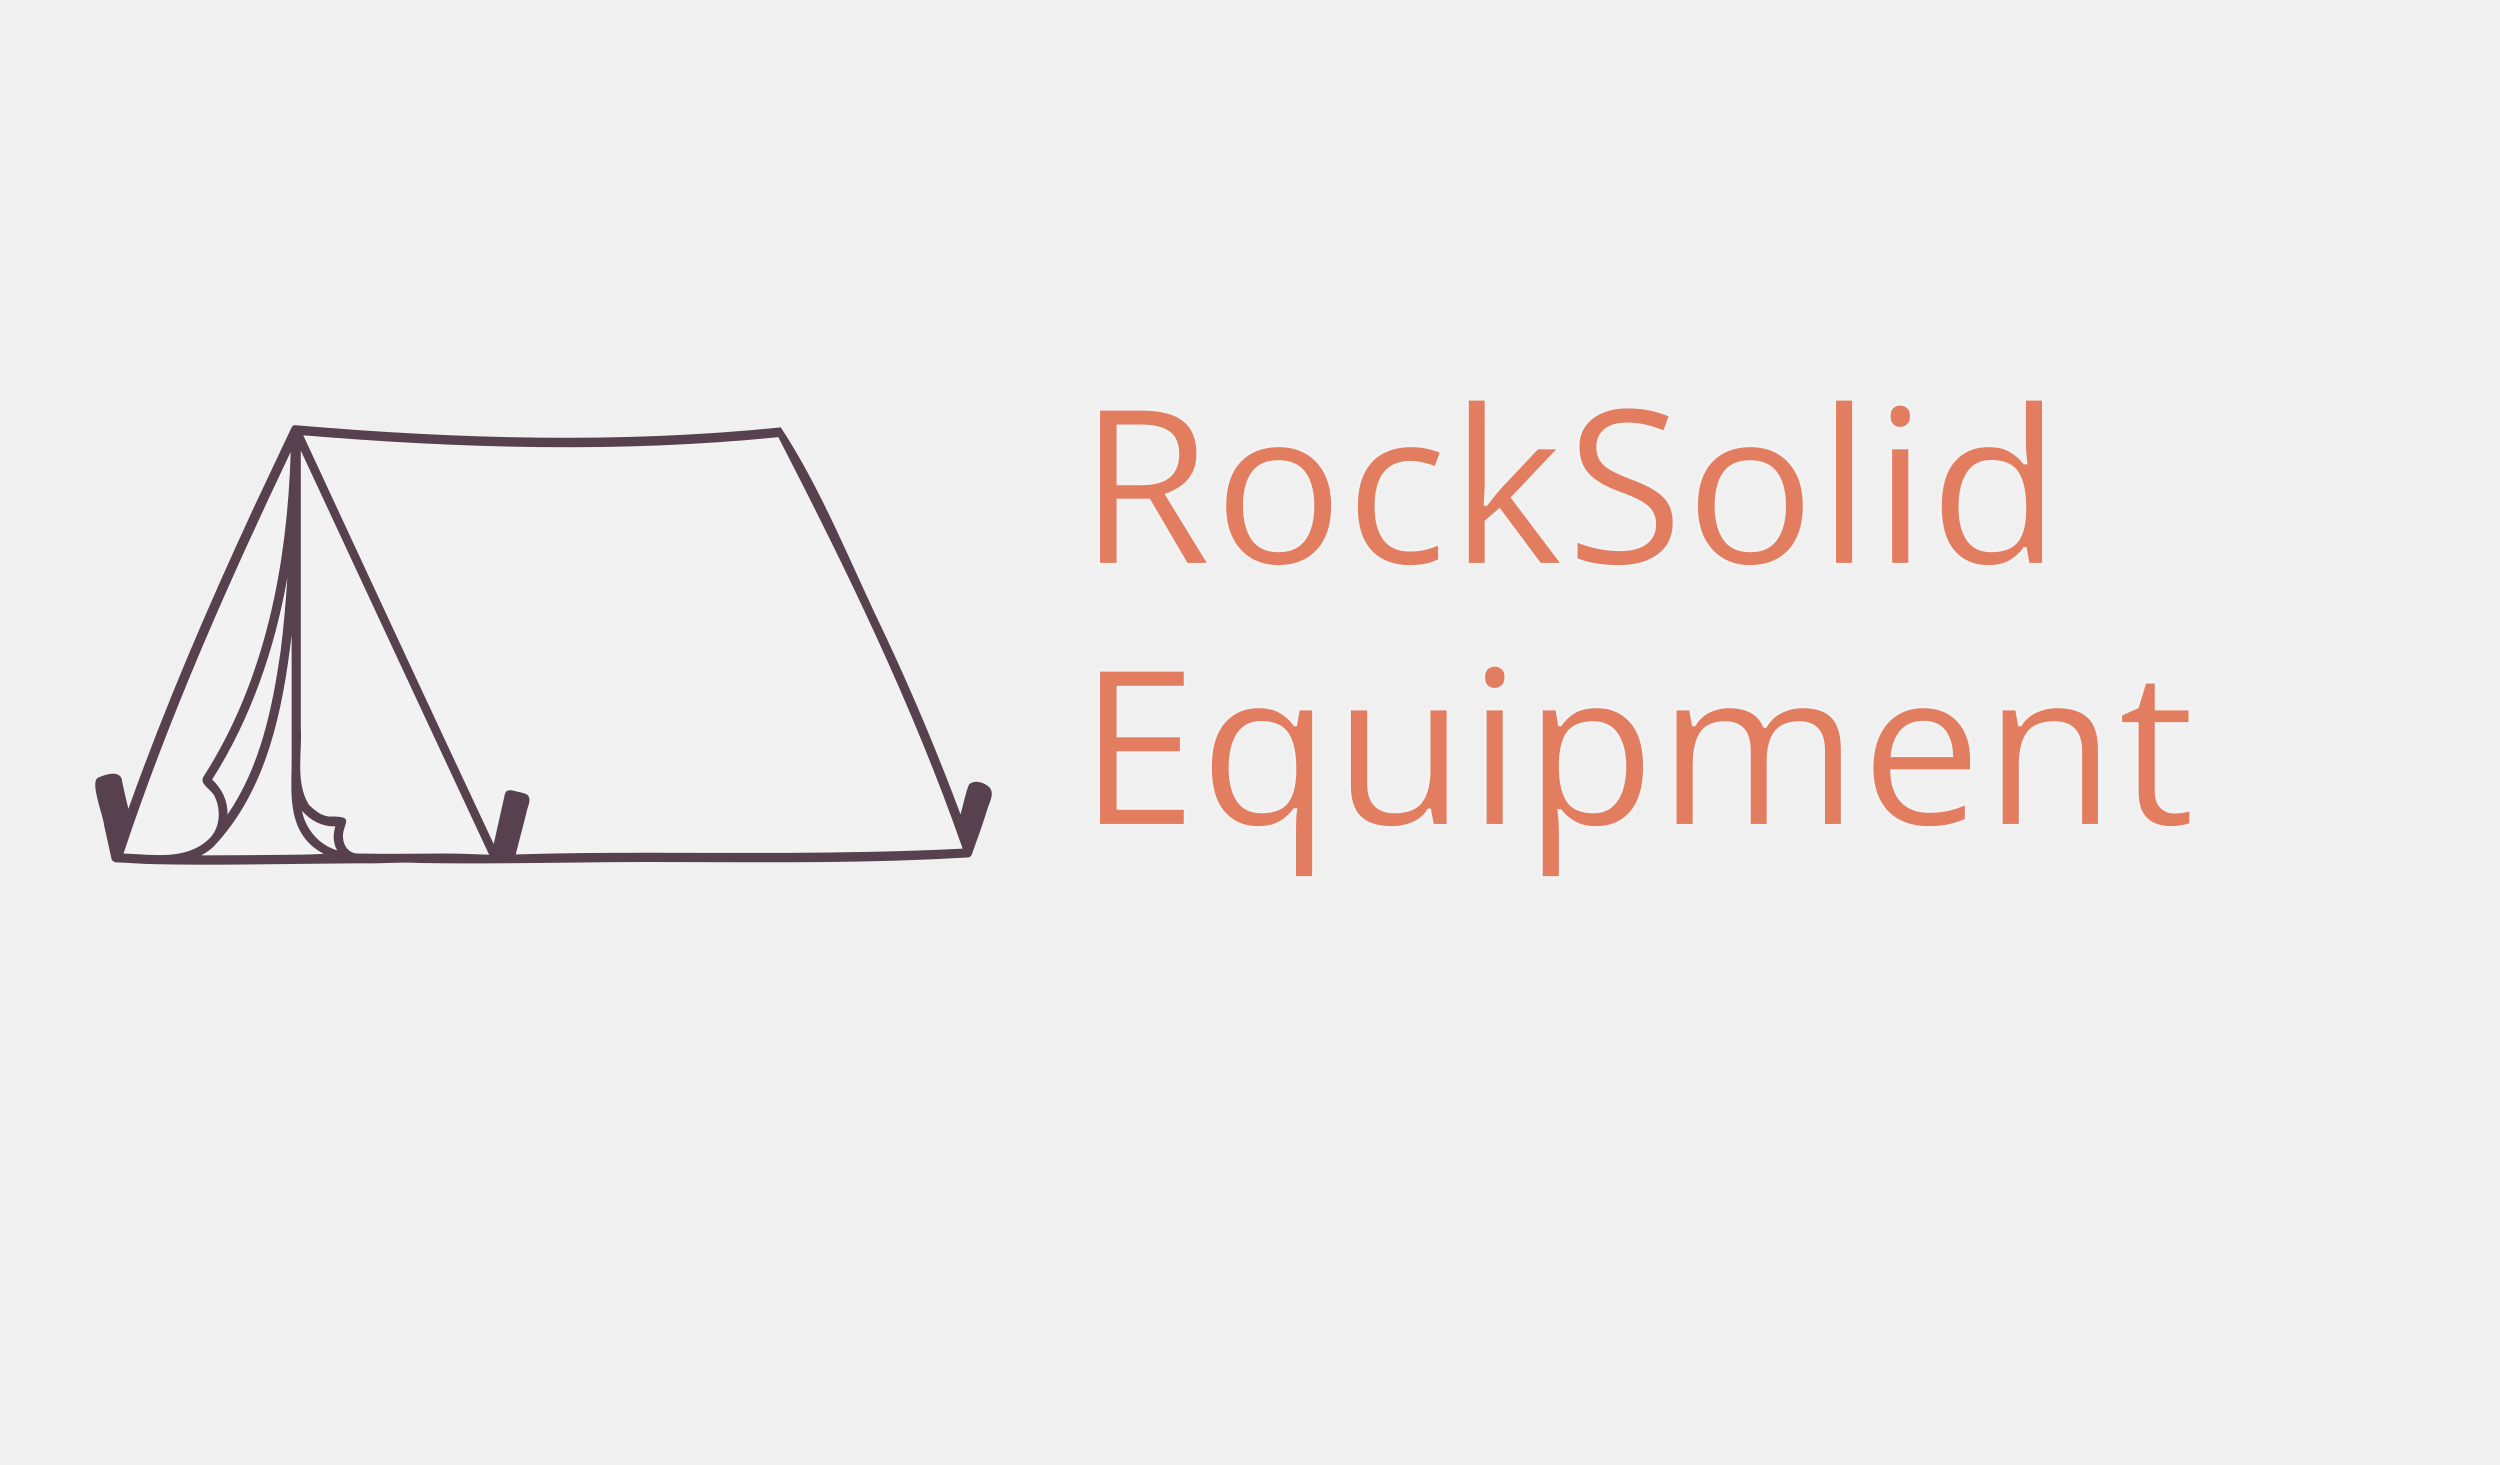
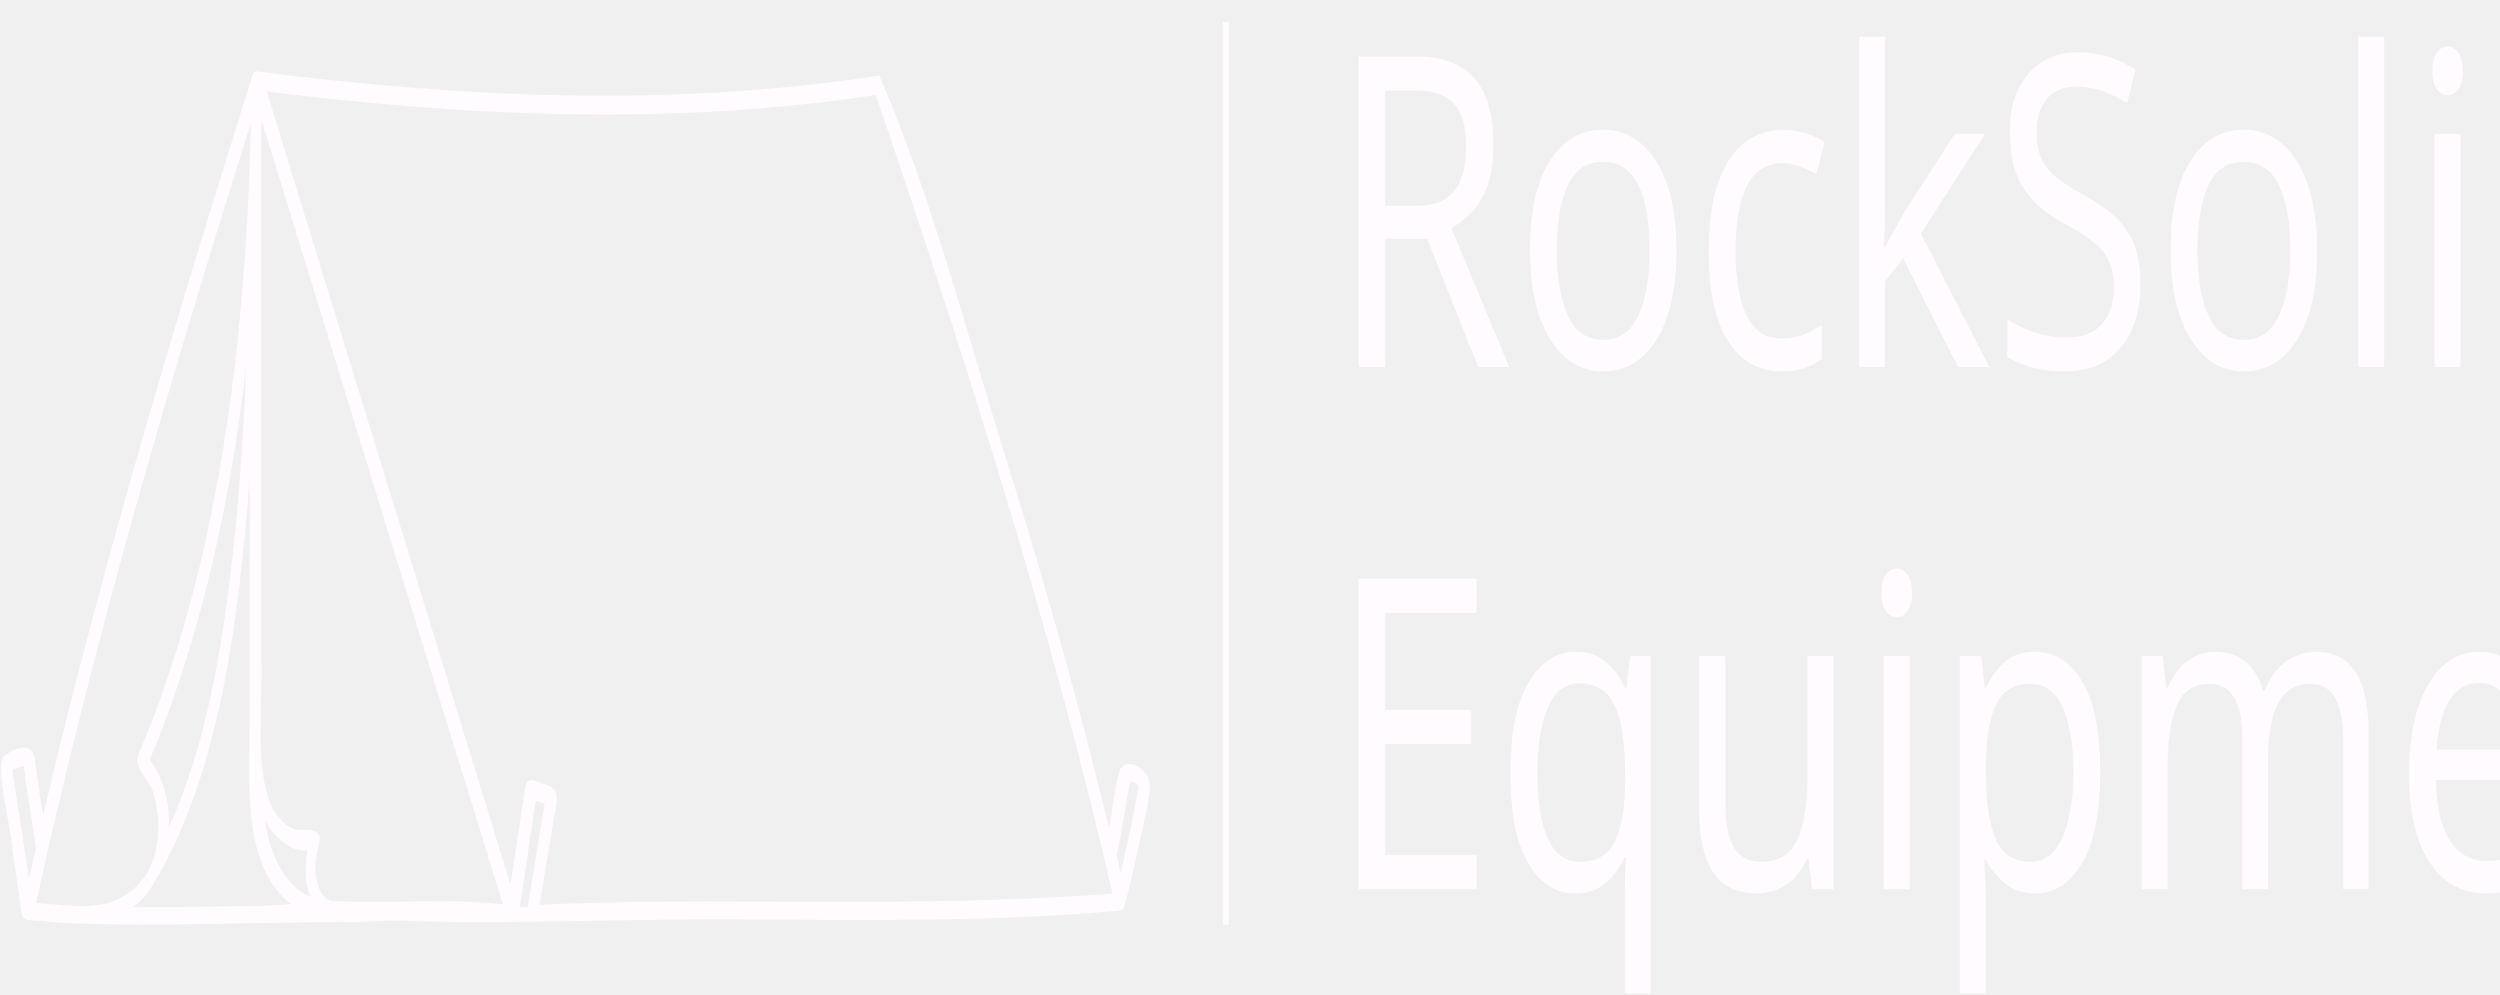
- <svg xmlns="http://www.w3.org/2000/svg" version="1.1" id="Layer_1" x="0px" y="0px" viewBox="0 0 817.8 479" style="enable-background:new 0 0 817.8 479;" xml:space="preserve">
+ <svg xmlns="http://www.w3.org/2000/svg" version="1.1" id="Layer_1" x="0px" y="0px" viewBox="0 0 423.6 168.5" style="enable-background:new 0 0 423.6 168.5;" xml:space="preserve">
  <style type="text/css">
	.st0{display:none;}
	.st1{display:inline;fill:#21244E;stroke:#21244E;}
	.st2{display:inline;fill:#044024;stroke:#000000;}
	.st3{display:inline;fill:#FFFFFF;stroke:#D8D8D8;}
	.st4{display:inline;fill:none;stroke:#FFFFFF;stroke-width:48.765;}
	.st5{display:inline;fill:none;stroke:#FFFFFF;stroke-width:48.767;}
	.st6{display:inline;fill:#FFFFFF;stroke:#000000;stroke-width:5;}
	.st7{display:inline;fill:#FFFFFF;stroke:#000000;stroke-width:5;stroke-linejoin:round;}
	.st8{display:inline;fill:none;stroke:#000000;stroke-width:6;}
	.st9{display:inline;fill:none;stroke:#000000;stroke-width:5;}
	.st10{display:inline;fill:none;stroke:#000000;stroke-width:8;}
	.st11{display:inline;fill:none;stroke:#FFFFFF;stroke-width:4.874;stroke-linecap:round;}
	.st12{display:inline;fill:#FFFFFF;stroke:#000000;stroke-width:3;stroke-linejoin:round;}
- 	.st13{fill:#F2F2F2;stroke:#F2F2F2;}
- 	.st14{fill:none;}
- 	.st15{display:none;fill:none;}
- 	.st16{enable-background:new    ;}
- 	.st17{fill:#E27D60;stroke:#F2F2F2;}
- 	.st18{font-family:'AWConquerorStdCarved-Regular';}
- 	.st19{font-size:71.168px;}
- 	.st20{display:none;fill:#E27D60;stroke:#000000;}
- 	.st21{fill:#57414E;}
- 	.st22{fill:#F2F2F2;}
+ 	.st13{display:none;fill:none;}
+ 	.st14{display:none;fill:#E27D60;stroke:#000000;}
+ 	.st15{fill:#FFFBFE;stroke:#FFFBFE;}
+ 	.st16{fill:#FFFBFE;}
+ 	.st17{font-family:'Mono45Headline-Bold';}
+ 	.st18{font-size:73.709px;}
+ 	.st19{display:none;fill:#232020;stroke:#F2F2F2;enable-background:new    ;}
+ 	.st20{font-family:'Mono45Headline-Regular';}
+ 	.st21{font-family:'ArialMT';}
+ 	.st22{display:none;fill:#FFFBFE;}
</style>
  <g transform="translate(-14.342 -221.8)" class="st0">
-     <path class="st1" d="M359.7-155.7c0,0,5.6-8.9,9.1-12.5c3.5-3.7,3.1-6.5,7.5-7.3c2.8-0.5,9.5,4.5,12.5,10.8   c1.7,3.6,1.1,5.7,0.8,11.2L359.7-155.7z" />
-     <path class="st2" d="M478-164c0,0-26.2,3.9-56.2,4.6c-30,0.8-53.8-0.8-65.1-2.3c-12.2,5.6-37.4,47.8-65.5,83.6   s-82.4,48.9-100.5,55.5S141.8-13.4,126-5.3s-16.6,22.7-16.6,22.7S224.2,37,271.9,39.7S493,38.5,493,38.5s2.3-27.7,1.2-44.7   c-1.2-16.9-4.8-14.4-11.9-63.9C474.5-123.6,478-164,478-164L478-164z" />
-     <path class="st3" d="M419.4-114.3c22.3,0,40.4,17.5,40.4,39.1s-18.1,39.1-40.4,39.1S379-53.6,379-75.2S397.1-114.3,419.4-114.3z" />
-     <path class="st4" d="M347.1,8.7c3.5,0,6.3,2.6,6.3,5.9s-2.8,5.9-6.3,5.9s-6.3-2.6-6.3-5.9S343.6,8.7,347.1,8.7z" />
-     <path class="st4" d="M303.1,8c3.5,0,6.3,2.6,6.3,5.9s-2.8,5.9-6.3,5.9s-6.3-2.6-6.3-5.9S299.6,8,303.1,8z" />
-     <path class="st5" d="M350.5-142.1c3.3-2,7.3-1.5,8.7,1.2s0,6.5-3.4,8.5c-3.3,2-7.3,1.5-8.7-1.2S347.1-140.1,350.5-142.1z" />
-     <path class="st5" d="M333.1-110.7c3.3-2,7.3-1.5,8.7,1.2s0,6.5-3.4,8.5c-3.3,2-7.3,1.5-8.7-1.2S329.8-108.7,333.1-110.7z" />
-     <path class="st5" d="M313.9-82.2c3.3-2,7.3-1.5,8.7,1.2s0,6.5-3.4,8.5c-3.3,2-7.3,1.5-8.7-1.2C309-76.4,310.6-80.2,313.9-82.2z" />
-     <path class="st5" d="M288.5-57.1c3.3-2.1,7.2-1.5,8.7,1.2s0,6.6-3.3,8.7s-7.2,1.5-8.7-1.2C283.7-51.2,285.2-55.1,288.5-57.1z" />
-     <path class="st5" d="M260-39.4c3.6-1.5,7.4-0.2,8.4,2.7c1,3-1.2,6.5-4.8,8s-7.4,0.2-8.4-2.7C254.2-34.4,256.3-38,260-39.4z" />
-     <path class="st5" d="M227.8-25.6c3.6-1.2,7.2-0.2,8.2,2.2c1,2.4-1.1,5.3-4.7,6.5c-3.6,1.2-7.2,0.2-8.2-2.2S224.2-24.4,227.8-25.6z" />
-     <path class="st5" d="M195.4-17c3.6-1.2,7.2-0.2,8.2,2.2c1,2.4-1.1,5.3-4.7,6.5s-7.2,0.2-8.2-2.2C189.8-12.9,191.9-15.8,195.4-17z" />
-     <path class="st5" d="M162.8-9.5c3.7-0.5,7.1,1,7.7,3.3c0.5,2.3-2.1,4.6-5.8,5.1s-7.1-1-7.7-3.3C156.5-6.7,159.1-9,162.8-9.5z" />
-     <path class="st6" d="M73.9,4.4c4.4,5.8,29.9,10.3,37,13.2c10.1-5.8,35.6-25.7,27.3-26.7S102.9-12.5,88.9-9   C82.2-7.3,77.4-2.2,73.9,4.4L73.9,4.4z" />
-     <path class="st7" d="M497.4,29.5c0,0,3.1,32.6,2.1,42.2c-6.6,5.3-16.8,8.2-50.8,9.2c-33.9,1.1-122.5-3.7-163.3-3.7s-92.5,0-131-6.2   s-88.9-18.6-92-26.3c-3.1-7.7,2.1-28.1,3.9-33.1c1.5-4.3,6-7.8,7.2-11.5c40.9,19.2,161.6,31.6,238.1,32.7   C388.8,33.8,497.4,29.5,497.4,29.5L497.4,29.5z" />
-     <path class="st8" d="M172.3,73.8c1.2-12.3,5.8-34.5,9.8-50.8" />
-     <path class="st9" d="M490.1,76.1l-0.4-38.9l7.9-1.3" />
-     <path class="st10" d="M174.9,54.6c0,0,41.9,4.7,70.3,6c26.2,1.2,95.6,2.2,114.9,2.2c21.8,0,92.9,1.9,107,1.6   c14.2-0.3,23-3.7,23-3.7" />
-     <path class="st11" d="M123.3,12c0,0,82.6-10.3,120.5-20.1c37.9-9.8,60.2-28.8,87.8-59.7c27.5-30.9,31.7-58.6,50.9-89.6" />
-     <path class="st12" d="M354.7-139.6c-6-7.1-7.7-9-16.6-11.2c-3.3,1.7-7.1,8-7.6,10.6c8.1,0,9.5,4.8,21.7,5.4   C353.2-136.4,353.8-136.9,354.7-139.6L354.7-139.6z" />
-     <path class="st12" d="M337.8-108.4c-6-7.1-8.3-8.4-17.2-10.6c-3.3,1.7-7.1,8-7.6,10.6c8.1,0,9.5,4.2,21.8,4.8   C335.7-105.3,336.8-105.7,337.8-108.4L337.8-108.4z" />
-     <path class="st12" d="M316.9-80.5c-6-7.1-6.9-14.5-15.8-16.7c-3.3,1.7-6.8,6.4-7.2,9c6.5,4.8,11.4,5.2,21.4,13   C316.3-76.7,316-77.8,316.9-80.5L316.9-80.5z" />
-     <path class="st12" d="M292.9-54.8c0.2-4.2-5.5-12.3-14.4-14.5c-3.3,1.7-6.9,4.3-7.3,6.9c4.2,2.4,10.2,10.5,19.2,12.5   C291.4-51.6,292-52.1,292.9-54.8L292.9-54.8z" />
-     <path class="st12" d="M264.2-36.1c-2.5-4.8-2.1-10.7-4.9-17.4c-3.3,1.7-9.5,3-9.9,5.6c1.6,4.7,1.6,10.6,10,15.5   C262.1-33.1,263.3-33.3,264.2-36.1L264.2-36.1z" />
-     <path class="st12" d="M232.8-22.3c-0.7-5.4-1.2-14.7,1.2-20.2c-3.6,0.4-9.8,2.3-11.1,4.6c-0.1,5,0.6,10.6,2.9,17.5   C228.4-20.6,230.8-21.2,232.8-22.3L232.8-22.3z" />
-     <path class="st12" d="M199.8-13.5c1.8-5.5,3.1-10.3,3.5-15.5c-3.7-0.2-7.5,0.8-9.2,2.8c-2.1,2.8-4,9-0.4,14.2   C196.4-11.2,197.7-11.6,199.8-13.5L199.8-13.5z" />
-     <path class="st12" d="M166.6-6.1c0.2-5.5,3.9-9.9,4.6-12.9c-3.7-0.2-10.2,1.3-11.9,3.3c-1.4,3.8-1.9,6.3,1.4,10.2   C163.3-4.5,164.5-4.1,166.6-6.1L166.6-6.1z" />
+     <path class="st1" d="M319.9-270c0,0,5.6-8.9,9.1-12.5c3.5-3.7,3.1-6.5,7.5-7.3c2.8-0.5,9.5,4.5,12.5,10.8c1.7,3.6,1.1,5.7,0.8,11.2   L319.9-270z" />
+     <path class="st2" d="M438.2-278.3c0,0-26.2,3.9-56.2,4.6c-30,0.8-53.8-0.8-65.1-2.3c-12.2,5.6-37.4,47.8-65.5,83.6   s-82.4,48.9-100.5,55.5c-18.1,6.6-48.9,9.2-64.7,17.3S69.6-96.9,69.6-96.9s114.8,19.6,162.5,22.3c47.7,2.7,221.1-1.2,221.1-1.2   s2.3-27.7,1.2-44.7c-1.2-16.9-4.8-14.4-11.9-63.9C434.7-237.9,438.2-278.3,438.2-278.3L438.2-278.3z" />
+     <path class="st3" d="M379.6-228.6c22.3,0,40.4,17.5,40.4,39.1s-18.1,39.1-40.4,39.1s-40.4-17.5-40.4-39.1S357.3-228.6,379.6-228.6z   " />
+     <path class="st4" d="M307.3-105.6c3.5,0,6.3,2.6,6.3,5.9s-2.8,5.9-6.3,5.9s-6.3-2.6-6.3-5.9C301-103,303.8-105.6,307.3-105.6z" />
+     <path class="st4" d="M263.3-106.3c3.5,0,6.3,2.6,6.3,5.9c0,3.3-2.8,5.9-6.3,5.9s-6.3-2.6-6.3-5.9   C257-103.7,259.8-106.3,263.3-106.3z" />
+     <path class="st5" d="M310.7-256.4c3.3-2,7.3-1.5,8.7,1.2s0,6.5-3.4,8.5c-3.3,2-7.3,1.5-8.7-1.2S307.3-254.4,310.7-256.4z" />
+     <path class="st5" d="M293.3-225c3.3-2,7.3-1.5,8.7,1.2s0,6.5-3.4,8.5c-3.3,2-7.3,1.5-8.7-1.2S290-223,293.3-225z" />
+     <path class="st5" d="M274.1-196.5c3.3-2,7.3-1.5,8.7,1.2s0,6.5-3.4,8.5c-3.3,2-7.3,1.5-8.7-1.2   C269.2-190.7,270.8-194.5,274.1-196.5z" />
+     <path class="st5" d="M248.7-171.4c3.3-2.1,7.2-1.5,8.7,1.2c1.5,2.7,0,6.6-3.3,8.7s-7.2,1.5-8.7-1.2   C243.9-165.5,245.4-169.4,248.7-171.4z" />
+     <path class="st5" d="M220.2-153.7c3.6-1.5,7.4-0.2,8.4,2.7c1,3-1.2,6.5-4.8,8s-7.4,0.2-8.4-2.7   C214.4-148.7,216.5-152.3,220.2-153.7z" />
+     <path class="st5" d="M188-139.9c3.6-1.2,7.2-0.2,8.2,2.2c1,2.4-1.1,5.3-4.7,6.5c-3.6,1.2-7.2,0.2-8.2-2.2   C182.3-135.8,184.4-138.7,188-139.9z" />
+     <path class="st5" d="M155.6-131.3c3.6-1.2,7.2-0.2,8.2,2.2c1,2.4-1.1,5.3-4.7,6.5c-3.6,1.2-7.2,0.2-8.2-2.2   C150-127.2,152.1-130.1,155.6-131.3z" />
+     <path class="st5" d="M123-123.8c3.7-0.5,7.1,1,7.7,3.3c0.5,2.3-2.1,4.6-5.8,5.1s-7.1-1-7.7-3.3C116.7-121,119.3-123.3,123-123.8z" />
+     <path class="st6" d="M34.1-109.9c4.4,5.8,29.9,10.3,37,13.2c10.1-5.8,35.6-25.7,27.3-26.7s-35.3-3.4-49.3,0.1   C42.4-121.6,37.6-116.5,34.1-109.9L34.1-109.9z" />
+     <path class="st7" d="M457.6-84.8c0,0,3.1,32.6,2.1,42.2c-6.6,5.3-16.8,8.2-50.8,9.2c-33.9,1.1-122.5-3.7-163.3-3.7s-92.5,0-131-6.2   s-88.9-18.6-92-26.3s2.1-28.1,3.9-33.1c1.5-4.3,6-7.8,7.2-11.5C74.6-95,195.3-82.6,271.8-81.5C349-80.5,457.6-84.8,457.6-84.8   L457.6-84.8z" />
+     <path class="st8" d="M132.5-40.5c1.2-12.3,5.8-34.5,9.8-50.8" />
+     <path class="st9" d="M450.3-38.2l-0.4-38.9l7.9-1.3" />
+     <path class="st10" d="M135.1-59.7c0,0,41.9,4.7,70.3,6c26.2,1.2,95.6,2.2,114.9,2.2c21.8,0,92.9,1.9,107,1.6   c14.2-0.3,23-3.7,23-3.7" />
+     <path class="st11" d="M83.5-102.3c0,0,82.6-10.3,120.5-20.1c37.9-9.8,60.2-28.8,87.8-59.7c27.5-30.9,31.7-58.6,50.9-89.6" />
+     <path class="st12" d="M314.9-253.9c-6-7.1-7.7-9-16.6-11.2c-3.3,1.7-7.1,8-7.6,10.6c8.1,0,9.5,4.8,21.7,5.4   C313.4-250.7,314-251.2,314.9-253.9L314.9-253.9z" />
+     <path class="st12" d="M298-222.7c-6-7.1-8.3-8.4-17.2-10.6c-3.3,1.7-7.1,8-7.6,10.6c8.1,0,9.5,4.2,21.8,4.8   C295.9-219.6,297-220,298-222.7L298-222.7z" />
+     <path class="st12" d="M277.1-194.8c-6-7.1-6.9-14.5-15.8-16.7c-3.3,1.7-6.8,6.4-7.2,9c6.5,4.8,11.4,5.2,21.4,13   C276.5-191,276.2-192.1,277.1-194.8L277.1-194.8z" />
+     <path class="st12" d="M253.1-169.1c0.2-4.2-5.5-12.3-14.4-14.5c-3.3,1.7-6.9,4.3-7.3,6.9c4.2,2.4,10.2,10.5,19.2,12.5   C251.6-165.9,252.2-166.4,253.1-169.1L253.1-169.1z" />
+     <path class="st12" d="M224.4-150.4c-2.5-4.8-2.1-10.7-4.9-17.4c-3.3,1.7-9.5,3-9.9,5.6c1.6,4.7,1.6,10.6,10,15.5   C222.3-147.4,223.5-147.6,224.4-150.4L224.4-150.4z" />
+     <path class="st12" d="M193-136.6c-0.7-5.4-1.2-14.7,1.2-20.2c-3.6,0.4-9.8,2.3-11.1,4.6c-0.1,5,0.6,10.6,2.9,17.5   C188.6-134.9,191-135.5,193-136.6L193-136.6z" />
+     <path class="st12" d="M160-127.8c1.8-5.5,3.1-10.3,3.5-15.5c-3.7-0.2-7.5,0.8-9.2,2.8c-2.1,2.8-4,9-0.4,14.2   C156.6-125.5,157.9-125.9,160-127.8L160-127.8z" />
+     <path class="st12" d="M126.8-120.4c0.2-5.5,3.9-9.9,4.6-12.9c-3.7-0.2-10.2,1.3-11.9,3.3c-1.4,3.8-1.9,6.3,1.4,10.2   C123.5-118.8,124.7-118.4,126.8-120.4L126.8-120.4z" />
  </g>
-   <line class="st13" x1="335.9" y1="96.3" x2="335.9" y2="315.1" />
-   <rect x="414.3" y="92" class="st14" width="238.6" height="221.6" />
-   <polygon class="st15" points="923,144 929,144 929,144 " />
-   <rect x="726.2" y="174.7" class="st14" width="4.3" height="5.1" />
-   <text transform="matrix(1 0 0 1 352.4382 184.6294)" class="st16">
-     <tspan x="0" y="0" class="st17 st18 st19">RockSolid</tspan>
-     <tspan x="0" y="85.4" class="st17 st18 st19">Equipment</tspan>
-   </text>
-   <path class="st20" d="M258.1-314.4H257c-6.8,0-7.3,6.4-7.4,8.1v11.4c0,3.5-3.3,0.3-3.6,0.1l-25.3-25.1l-98-98.5h0  c-5-5-9.8-0.1-9.9,0L9.9-315.9l0,0l-1.2,1.2c-0.3,0.3-0.6,0.8-0.9,1.2l-17.4,17.2c-3.7,3.7-3.8,0-3.8,0v-11c0-6.5-4.7-7.1-6.2-7.1  h-1.7c0,0-7.4-0.1-7.4,7.3v13.1v16.4v17.7c0,0,0,9.1,6.8,9.1h1.5c1.4,0,6.8-0.7,6.8-9.2v-7.8c0-7.2,3.4-10.5,3.4-10.5l12.3-12.2  c0.6-0.5,2.7-2.3,2.7,0.1v31.5c0,2,0.8,8.1,8.4,8.1h51.6h2.8c9,0,11.4-6.7,11.5-7l36.4-104h0c0,0,2.3-5,4.1,0c0,0,0,0,0,0l36.9,103  c0,0,2.5,8,12.8,8h0.8H221c8.3,0,9.2-6.1,9.2-8.2v-27.6c0,0,0.4-5.9,6.4,0l9.8,9.7c0,0,3.2,3.3,3.2,8.3v10.7c0,1.6,0.6,7.1,6.7,7.1  h0.4c8,0.4,8-10.1,8-10.1v-4.8v-10.7V-305C264.8-313.6,259.7-314.4,258.1-314.4z" />
-   <g id="colored_x5F_line">
-     <g>
-       <path class="st21" d="M41.9,269.8l-1,4.5c0,0-2.1,4.4-2.7,6.3c-0.5-2.1-1.2-5.2-1.6-6.9c-1.5-7.2-2.3-9.4-3.8-16.6    c-0.1-0.4-0.2-0.9,0.1-1.2c0.1-0.1,0.3-0.2,0.5-0.3c1.2-0.5,2.5-0.8,3.8-1c0.2,0,0.5-0.1,0.7,0.1c0.3,0.1,0.5,0.4,0.6,0.8    C39.9,262.4,40.8,264.7,41.9,269.8z" />
-       <path class="st21" d="M323,259.3c0.1,0.3,0,0.7-0.1,1.1c-1.4,5.8-3.9,13-6,18.6c0,0-1.4-4.5-2.5-7.7l0,0c1.4-4.5,2.4-9.2,3.8-13.7    c1.4-0.6,3,0,4,0.7C322.5,258.5,322.8,258.8,323,259.3z" />
-       <path class="st22" d="M316.9,278.8C316.9,278.8,316.9,278.8,316.9,278.8c-49,3.1-147.2,2.6-154.5,2.4l-36.6-64l-29-76.5    c69.6,5.9,117.8,4.8,158.7,0.7c18,33.9,29.4,59.3,45.5,95.5c1.8,4.1,9.2,22.6,13.4,34.4C315.5,274.3,316.4,277,316.9,278.8z" />
-       <path class="st22" d="M96.8,140.6c-19.5,41-39.1,84.2-54.9,129.2c-1.3,3.6-2.5,7.2-3.7,10.8c5.7,0.2,9.9,0.5,13.3,0.6    c0,0,46.3,0.2,65.6-0.4c22.3,0.4,27-0.5,45.2,0.5C162.2,280.9,118.4,187.3,96.8,140.6z" />
-       <g id="XMLID_21_">
-         <g>
-           <path class="st21" d="M171.7,261.3c0,0.1,0,0.3,0,0.4c-1.6,6.3-3.4,13.3-5,19.6c-0.1,0.4-4.8,0.3-5-0.1c0,0,3.5-14.2,5-21.2      c1.5,0.3,3,0.6,4.5,1C171.4,261,171.6,261.1,171.7,261.3z" />
-           <path class="st22" d="M111.7,268.7c-2.8,7.2,0.7,12,5.4,12c-7.2,0-13-3-16-6.9c-5-6.6-4.4-11.9-4.3-21.3c0.2,5.3,1,10,3.8,12.6      C104.5,268.5,106.5,268.8,111.7,268.7z" />
-           <path class="st22" d="M101.1,273.8c3,3.9,11.6,6.9,16,6.9c-19.2,0.6-65.6,0.4-65.6,0.4c5.8,0.1,9.3-0.4,13.6-2.7      c2.7-1.5,4.6-3.1,5.9-5c8.7-10.4,13.1-21.2,15.6-29.5c3.9-13.1,9.9-32.4,10.2-100c0,0,0,0,0,0c0-0.2,0-0.3,0-0.5      c0,50.6,0.1,94.7,0,104.1c0,1.7,0,3.3,0,5l0,0C96.8,261.9,96.2,267.2,101.1,273.8z" />
-           <path class="st22" d="M96.8,143.9c-0.3,67.6-6.3,86.9-10.2,100c-2.5,8.3-6.9,19.1-15.6,29.5c2-3,2.3-6.6,1.3-11.3      c-0.6-3-3.2-5-4.8-6.9c0,0,4.2-6.8,5.4-9C89.9,215,95.8,181.5,96.8,143.9z" />
+   <rect x="374.5" y="-22.3" class="st13" width="238.6" height="221.6" />
+   <polygon class="st13" points="883.2,29.7 889.2,29.7 889.2,29.7 " />
+   <rect x="686.4" y="60.4" class="st13" width="4.3" height="5.1" />
+   <path class="st14" d="M218.3-428.7h-1.1c-6.8,0-7.3,6.4-7.4,8.1v11.4c0,3.5-3.3,0.3-3.6,0.1l-25.3-25.1l-98-98.5l0,0  c-5-5-9.8-0.1-9.9,0L-29.9-430.2l0,0l-1.2,1.2c-0.3,0.3-0.6,0.8-0.9,1.2l-17.4,17.2c-3.7,3.7-3.8,0-3.8,0v-11c0-6.5-4.7-7.1-6.2-7.1  h-1.7c0,0-7.4-0.1-7.4,7.3v13.1v16.4v17.7c0,0,0,9.1,6.8,9.1h1.5c1.4,0,6.8-0.7,6.8-9.2v-7.8c0-7.2,3.4-10.5,3.4-10.5l12.3-12.2  c0.6-0.5,2.7-2.3,2.7,0.1v31.5c0,2,0.8,8.1,8.4,8.1H25h2.8c9,0,11.4-6.7,11.5-7l36.4-104l0,0c0,0,2.3-5,4.1,0l0,0l36.9,103  c0,0,2.5,8,12.8,8h0.8h50.9c8.3,0,9.2-6.1,9.2-8.2v-27.6c0,0,0.4-5.9,6.4,0l9.8,9.7c0,0,3.2,3.3,3.2,8.3v10.7c0,1.6,0.6,7.1,6.7,7.1  h0.4c8,0.4,8-10.1,8-10.1v-4.8v-10.7v-28.6C225-427.9,219.9-428.7,218.3-428.7z" />
+   <g>
+     <line class="st15" x1="207.7" y1="3.7" x2="207.7" y2="156.7" />
+     <text transform="matrix(0.6793 0 0 1 225.332 62.21)" class="st16 st17 st18">RockSolid</text>
+     <text transform="matrix(0.6793 0 0 1 225.332 62.21)" class="st19 st20 st18">RockSolid</text>
+     <text transform="matrix(0.6793 0 0 1 225.332 150.6612)" class="st16 st17 st18">Equipment</text>
+     <text transform="matrix(0.6793 0 0 1 225.332 150.6612)" class="st19 st21 st18">Equipment</text>
+     <g id="colored_x5F_line">
+       <g>
+         <path class="st22" d="M7.1,143.5l-0.7,4.5c0,0-1.4,4.4-1.8,6.3c-0.3-2.1-0.8-5.2-1.1-6.9c-1-7.2-1.5-9.5-2.5-16.7     c-0.1-0.4-0.1-0.9,0.1-1.2c0.1-0.1,0.2-0.2,0.3-0.3c0.8-0.5,1.7-0.8,2.5-1c0.1,0,0.3-0.1,0.5,0.1c0.2,0.1,0.3,0.4,0.4,0.8     C5.8,136.1,6.4,138.4,7.1,143.5z" />
+         <path class="st22" d="M193.9,133c0.1,0.3,0,0.7-0.1,1.1c-0.9,5.8-2.6,13.1-4,18.7c0,0-0.9-4.5-1.7-7.7l0,0     c0.9-4.5,1.6-9.2,2.5-13.8c0.9-0.6,2,0,2.7,0.7C193.5,132.2,193.7,132.5,193.9,133z" />
+         <path class="st22" d="M189.8,152.6L189.8,152.6c-32.6,3.1-97.8,2.6-102.6,2.4L62.9,90.7L43.6,13.8c46.2,5.9,78.3,4.8,105.4,0.7     c12,34.1,19.5,59.6,30.2,96c1.2,4.1,6.1,22.7,8.9,34.6C188.9,148.1,189.5,150.8,189.8,152.6z" />
+         <path class="st22" d="M43.6,13.7c-13,41.2-26,84.7-36.5,129.9c-0.9,3.6-1.7,7.2-2.5,10.9c3.8,0.2,6.6,0.5,8.8,0.6     c0,0,30.8,0.2,43.6-0.4c14.8,0.4,17.9-0.5,30,0.5C87.1,154.7,58,60.6,43.6,13.7z" />
+         <g id="XMLID_21_" class="st0">
+           <g>
+             <path class="st16" d="M93.4,135c0,0.1,0,0.3,0,0.4c-1.1,6.3-2.3,13.4-3.3,19.7c-0.1,0.4-3.2,0.3-3.3-0.1c0,0,2.3-14.3,3.3-21.3       c1,0.3,2,0.6,3,1C93.2,134.7,93.3,134.8,93.4,135z" />
+             <path class="st16" d="M53.5,142.4c-1.9,7.2,0.5,12.1,3.6,12.1c-4.8,0-8.6-3-10.6-6.9c-3.3-6.6-2.9-12-2.9-21.4       c0.1,5.3,0.7,10.1,2.5,12.7C48.7,142.2,50.1,142.5,53.5,142.4z" />
+             <path class="st16" d="M46.5,147.6c2,3.9,7.7,6.9,10.6,6.9c-12.8,0.6-43.6,0.4-43.6,0.4c3.9,0.1,6.2-0.4,9-2.7       c1.8-1.5,3.1-3.1,3.9-5c5.8-10.5,8.7-21.3,10.4-29.7c2.6-13.2,6.6-32.6,6.8-100.5l0,0c0-0.2,0-0.3,0-0.5       c0,50.9,0.1,95.2,0,104.7c0,1.7,0,3.3,0,5l0,0C43.6,135.6,43.2,140.9,46.5,147.6z" />
+             <path class="st16" d="M43.6,17c-0.2,68-4.2,87.4-6.8,100.5c-1.7,8.3-4.6,19.2-10.4,29.7c1.3-3,1.5-6.6,0.9-11.4       c-0.4-3-2.1-5-3.2-6.9c0,0,2.8-6.8,3.6-9C39,88.5,42.9,54.8,43.6,17z" />
+           </g>
        </g>
+         <path class="st16" d="M194.3,131.3c-1.1-1.6-3.2-2.7-4.5-1c-0.9,3.1-1.2,6.5-1.9,9.9c-4.8-19.7-10.2-39.1-16.1-58.2     C164.5,59,158.1,33.8,149,12.8c-35.1,5.4-70.4,3.8-105.4-0.7c-0.5-0.1-0.8,0.3-0.9,0.9c-2.7,8.8-5.5,17.6-8.2,26.4     c-9.9,32.4-19.3,65.2-27.2,98.8c-0.5-2.9-0.9-5.8-1.3-8.7c-0.1-4.3-3.5-2.7-5.2-1.5c-1.9,1.3,1.2,12.8,1.3,15.9     c0.5,3.5,1,6.9,1.5,10.5c0,0.8,0.5,1.4,1,1.5c2.9,0.1,5.9,0.6,8.9,0.6l0,0c6.3,0.2,12.6,0.2,18.8,0.1c6.2-0.1,12.4-0.2,18.6-0.3     c2.4,0,4.8-0.1,7.1-0.1c4.1,0.2,8.3-0.5,12.2-0.1c18.8,0.5,37.6-0.5,56.4-0.3c21.1,0.1,42.1,0.4,63.1-1.5c0.5,0,0.9-0.6,1-1.3     c1.2-4.9,2.4-10,3.4-15C194.5,135.7,195.4,133.2,194.3,131.3z M2.4,132.5c-0.1-0.7-0.2-1.3-0.3-2c0.6-0.3,1.3-0.6,1.9-0.7     c0.6,4.6,1.4,9.2,2.1,13.9c-0.4,1.7-0.8,3.4-1.2,5.2C4.1,143.3,3.2,137.9,2.4,132.5z M42.5,20.9C41.7,58,37,96,23.5,127.7     c-1.1,2.5,1.9,4.4,2.5,6.7c1.4,4.5,1.1,10.5-1.4,14c-5,7-12.3,4.9-18.5,4.6C16.1,107.7,28.9,64,42.5,20.9z M25.4,128.7     c8.4-20.1,13.6-43,16.3-66.5c-0.3,8.1-0.8,16.2-1.5,24.2c-1.8,18.7-4.4,38-11.6,53.8C28.9,135.8,27.5,131.7,25.4,128.7z      M17.5,153.7C17.4,153.7,17.4,153.7,17.5,153.7L17.5,153.7z M42.7,153.5c-6.4,0.1-12.8,0.2-19.1,0.2c-0.3,0-0.7,0-1,0     c0.9-0.7,1.8-1.6,2.7-2.8c11.7-18.6,15.1-45,17-69.7c0,13.1,0,26,0,39.1c0.1,10.3-1.3,22.2,4.2,30c0.9,1.2,1.8,2.1,2.8,2.9     C47,153.4,44.8,153.5,42.7,153.5z M52.6,152c-0.4-0.2-0.7-0.4-1.1-0.6c-2.7-1.6-4.8-5-5.9-9l0,0c-0.3-1.1-0.5-2.3-0.7-3.4     c1.8,3.2,4.4,5.3,7.2,5.1C51.6,146.7,51.6,149.6,52.6,152z M75.4,152.7c-3.5,0-7,0.1-10.4,0.1c-2.8,0-5.5,0-8.3-0.1     c-1.3,0.1-2.5-1.3-2.9-3c-1.7-6.3,3.7-9.4-3.5-9.1l0,0c-0.5-0.1-0.9-0.3-1.4-0.6l0,0c-1-0.6-2.5-2.6-2.9-3.3     c-3-7.5-1.4-17-1.7-25.3c0-30.4,0-60.7,0-91.1c13.6,44.3,27.2,88.6,40.9,132.9C81.8,152.9,78.6,152.7,75.4,152.7z M88.1,153.7     c0.7-5,1.5-10,2.2-14.9c0.1-1,0.3-2.1,0.5-3.1c0.5,0.1,0.9,0.3,1.5,0.5c-1,5.8-1.9,11.7-2.9,17.5     C88.9,153.7,88.5,153.7,88.1,153.7z M149.5,152.8c-19.4,0.1-38.8-0.4-58.1,0.5c0.8-4.5,1.5-9.1,2.3-13.7c0.1-1.8,1.2-4,0.3-5.7     c-0.4-0.7-1.3-0.8-1.9-1.1c-1-0.2-2.7-1.5-3.1,0.5c-0.8,5.5-1.7,11.1-2.5,16.6C72.7,105.1,59,60.3,45.2,15.5     c34.3,4.3,69,5.8,103.2,0.6c14.9,43.9,29.3,88.6,40.1,135.3C175.5,152.4,162.5,152.7,149.5,152.8z M192.8,133.7     c-0.7,4.8-1.9,9.6-2.9,14.2c-0.2-1-0.5-2-0.7-3c0.9-4.1,1.5-8.3,2.3-12.5c0.4,0,0.7,0.2,1.1,0.5c0.1,0.1,0.3,0.3,0.3,0.4     C192.9,133.5,192.8,133.6,192.8,133.7z M192.9,133.4L192.9,133.4L192.9,133.4L192.9,133.4z" />
      </g>
-       <path class="st21" d="M323.7,257.6c-1.6-1.6-4.8-2.7-6.7-1c-1.3,3.1-1.8,6.5-2.8,9.8c-7.3-19.6-15.4-38.9-24.3-57.9    c-11.1-22.8-20.8-47.9-34.5-68.7c-52.8,5.4-106,3.8-158.7-0.7c-0.7-0.1-1.2,0.3-1.4,0.9c-4.1,8.8-8.3,17.5-12.4,26.3    c-14.9,32.2-29,64.9-40.9,98.3c-0.7-2.9-1.4-5.8-2-8.7c-0.2-4.3-5.3-2.7-7.9-1.5c-2.9,1.3,1.8,12.7,2,15.8    c0.8,3.5,1.5,6.9,2.3,10.4c0,0.8,0.8,1.4,1.5,1.5c4.3,0.1,8.9,0.6,13.4,0.6h0c9.5,0.2,18.9,0.2,28.3,0.1c9.3-0.1,18.7-0.2,28-0.3    c3.6,0,7.2-0.1,10.7-0.1c6.1,0.2,12.5-0.5,18.3-0.1c28.3,0.5,56.6-0.5,84.9-0.3c31.7,0.1,63.4,0.4,95-1.5c0.8,0,1.4-0.6,1.5-1.3    c1.8-4.9,3.6-9.9,5.1-14.9C323.9,262,325.3,259.5,323.7,257.6z M34.7,258.8c-0.1-0.7-0.3-1.3-0.4-2c0.9-0.3,1.9-0.6,2.9-0.7    c0.9,4.6,2.1,9.2,3.1,13.8c-0.6,1.7-1.2,3.4-1.8,5.2C37.3,269.6,35.9,264.2,34.7,258.8z M95.1,147.8    c-1.1,36.9-8.3,74.7-28.5,106.2c-1.7,2.5,2.9,4.4,3.7,6.7c2.1,4.5,1.7,10.4-2.1,13.9c-7.5,7-18.5,4.9-27.8,4.6    C55.4,234.1,74.7,190.7,95.1,147.8z M69.4,255c12.7-20,20.5-42.8,24.6-66.1c-0.5,8.1-1.2,16.1-2.2,24.1    c-2.7,18.6-6.6,37.8-17.4,53.5C74.6,262.1,72.6,258,69.4,255z M57.5,279.4C57.4,279.4,57.3,279.4,57.5,279.4L57.5,279.4z     M96.1,279.6c-9.6,0.1-19.2,0.2-28.8,0.2c-0.5,0-1,0-1.5,0c1.4-0.7,2.7-1.6,4-2.8c17.6-18.5,22.7-44.8,25.6-69.3    c0,13,0,25.9,0,38.9c0.2,10.2-1.9,22.1,6.3,29.8c1.3,1.2,2.7,2.1,4.2,2.9C102.6,279.5,99.3,279.6,96.1,279.6z M110.3,278.2    c-0.6-0.2-1.1-0.4-1.6-0.6c-4-1.6-7.2-5-8.9-9l0,0c-0.5-1.1-0.8-2.3-1-3.4c2.7,3.2,6.6,5.3,10.9,5.1    C108.9,272.9,108.9,275.8,110.3,278.2z M145.3,279.2c-5.2,0-10.5,0.1-15.7,0.1c-4.2,0-8.3,0-12.5-0.1c-2,0.1-3.7-1.3-4.4-3    c-2.5-6.3,5.5-9.3-5.2-9.1l0,0c-0.7-0.1-1.4-0.3-2.1-0.6l0,0c-1.5-0.6-3.8-2.6-4.4-3.3c-4.5-7.5-2.1-16.9-2.6-25.2    c0-30.2,0-60.4,0-90.6c20.5,44.1,41,88.1,61.6,132.2C155,279.4,150.1,279.2,145.3,279.2z M163.8,279.6c1.1-5,2.2-9.9,3.3-14.8    c0.2-1,0.5-2.1,0.7-3.1c0.7,0.1,1.4,0.3,2.2,0.5c-1.5,5.8-2.9,11.6-4.4,17.4C165,279.6,164.4,279.6,163.8,279.6z M256.2,279    c-29.2,0.1-58.4-0.4-87.5,0.5c1.2-4.5,2.3-9.1,3.5-13.6c0.2-1.8,1.8-4,0.5-5.7c-0.6-0.7-1.9-0.8-2.8-1.1c-1.5-0.2-4-1.5-4.7,0.5    c-1.2,5.5-2.5,11-3.7,16.5c-20.9-44.5-41.6-89.1-62.3-133.7c51.7,4.3,103.8,5.8,155.4,0.6c22.5,43.7,44.1,88.1,60.3,134.6    C295.4,278.6,275.8,278.9,256.2,279z M321.4,260c-1.1,4.8-2.8,9.5-4.4,14.1c-0.3-1-0.7-2-1-3c1.3-4.1,2.2-8.3,3.4-12.4    c0.6,0,1.1,0.2,1.6,0.5c0.1,0.1,0.4,0.3,0.5,0.4C321.5,259.8,321.4,259.9,321.4,260z M321.5,259.7L321.5,259.7L321.5,259.7    L321.5,259.7z" />
    </g>
  </g>
</svg>
